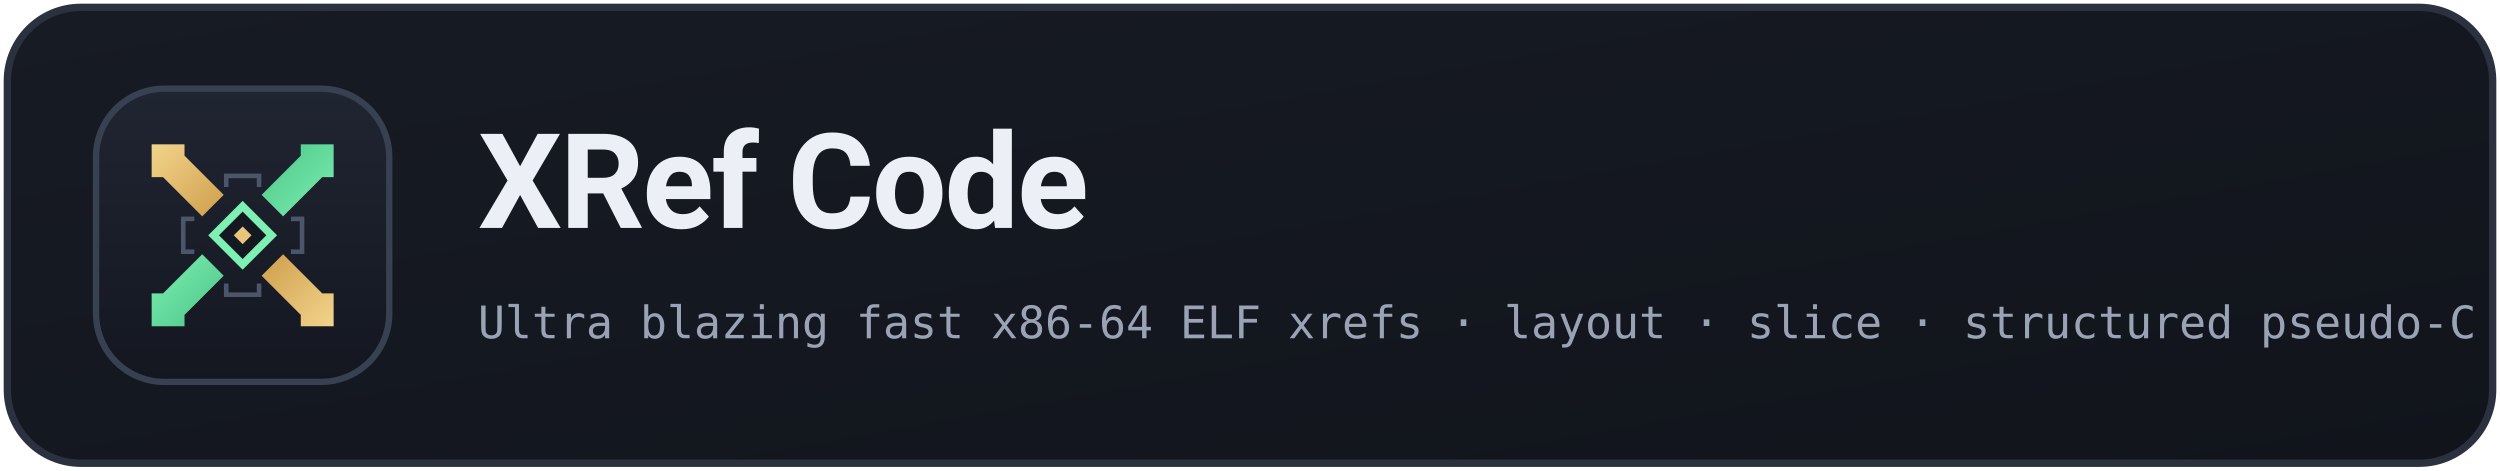
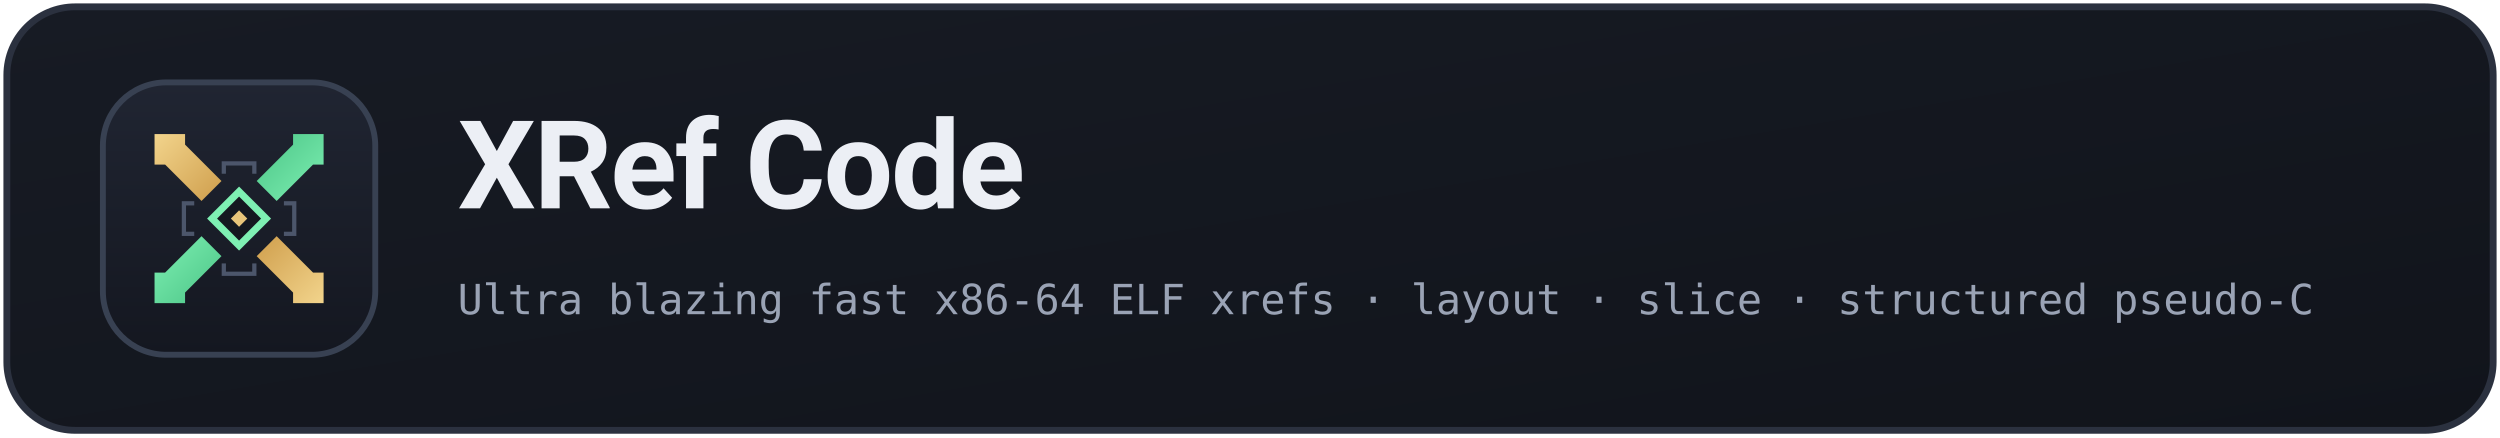
- <svg xmlns="http://www.w3.org/2000/svg" viewBox="0 0 680 128" role="img" aria-label="XRef Code — x86-64 ELF Cross-References &amp; Pseudo-C">
+ <svg xmlns="http://www.w3.org/2000/svg" viewBox="0 0 732 128" role="img" aria-label="XRef Code — Ultra blazing fast x86-64 ELF cross-references &amp; structured pseudo-C">
  <defs>
    <linearGradient id="bg" x1="0" y1="0" x2="1" y2="1">
      <stop offset="0%" stop-color="#171b24" />
      <stop offset="100%" stop-color="#11141b" />
    </linearGradient>
    <linearGradient id="plate" x1="0" y1="0" x2="0" y2="1">
      <stop offset="0%" stop-color="#202532" />
      <stop offset="100%" stop-color="#141720" />
    </linearGradient>
    <linearGradient id="gold" x1="0" y1="0" x2="1" y2="1">
      <stop offset="0%" stop-color="#f2d48c" />
      <stop offset="100%" stop-color="#cf9e4c" />
    </linearGradient>
    <linearGradient id="mint" x1="1" y1="0" x2="0" y2="1">
      <stop offset="0%" stop-color="#7ef0b3" />
      <stop offset="100%" stop-color="#4bc486" />
    </linearGradient>
  </defs>
-   <rect x="2" y="2" width="676" height="124" rx="20" fill="url(#bg)" stroke="#2b313f" stroke-width="2" />
-   <g transform="translate(22 20) scale(0.34375)">
+   <rect x="2" y="2" width="728" height="124" rx="20" fill="url(#bg)" stroke="#2b313f" stroke-width="2" />
+   <g transform="translate(26 20) scale(0.34375)">
    <rect x="12" y="12" width="232" height="232" rx="54" fill="url(#plate)" stroke="#384152" stroke-width="5" />
    <g fill="none" stroke="#4c566b" stroke-width="3.6" stroke-linecap="square">
      <path d="M88 115 H81 V141 H88" />
      <path d="M168 115 H175 V141 H168" />
      <path d="M115 88 V81 H141 V88" />
      <path d="M115 168 V175 H141 V168" />
    </g>
    <g fill="url(#gold)">
      <path d="M56 56 H82 V65 L113 96 L96 113 L65 82 H56 Z" />
      <path d="M56 56 H82 V65 L113 96 L96 113 L65 82 H56 Z" transform="rotate(180 128 128)" />
    </g>
    <g fill="url(#mint)">
      <path d="M56 56 H82 V65 L113 96 L96 113 L65 82 H56 Z" transform="rotate(90 128 128)" />
      <path d="M56 56 H82 V65 L113 96 L96 113 L65 82 H56 Z" transform="rotate(270 128 128)" />
    </g>
    <polygon points="128,105 151,128 128,151 105,128" fill="#141820" stroke="#7ef0b3" stroke-width="6" />
    <polygon points="128,121 135,128 128,135 121,128" fill="#e8c57a" />
  </g>
-   <text x="130" y="62" fill="#eceff5" font-family="-apple-system, BlinkMacSystemFont, 'Segoe UI', Roboto, Helvetica, Arial, sans-serif" font-size="36" font-weight="700" letter-spacing="-0.6">XRef Code</text>
-   <text x="130" y="92" fill="#9aa3b5" font-family="ui-monospace, SFMono-Regular, 'JetBrains Mono', Menlo, Consolas, monospace" font-size="12.2" font-weight="500">Ultra blazing fast x86-64 ELF xrefs · layout · slice · structured pseudo-C</text>
+   <text x="134" y="61" fill="#eceff5" font-family="-apple-system, BlinkMacSystemFont, 'Segoe UI', Roboto, Helvetica, Arial, sans-serif" font-size="36" font-weight="700" letter-spacing="-0.6">XRef Code</text>
+   <text x="134" y="92" fill="#9aa3b5" font-family="ui-monospace, SFMono-Regular, 'JetBrains Mono', Menlo, Consolas, monospace" font-size="12.2" font-weight="500">Ultra blazing fast x86-64 ELF xrefs · layout · slice · structured pseudo-C</text>
</svg>
